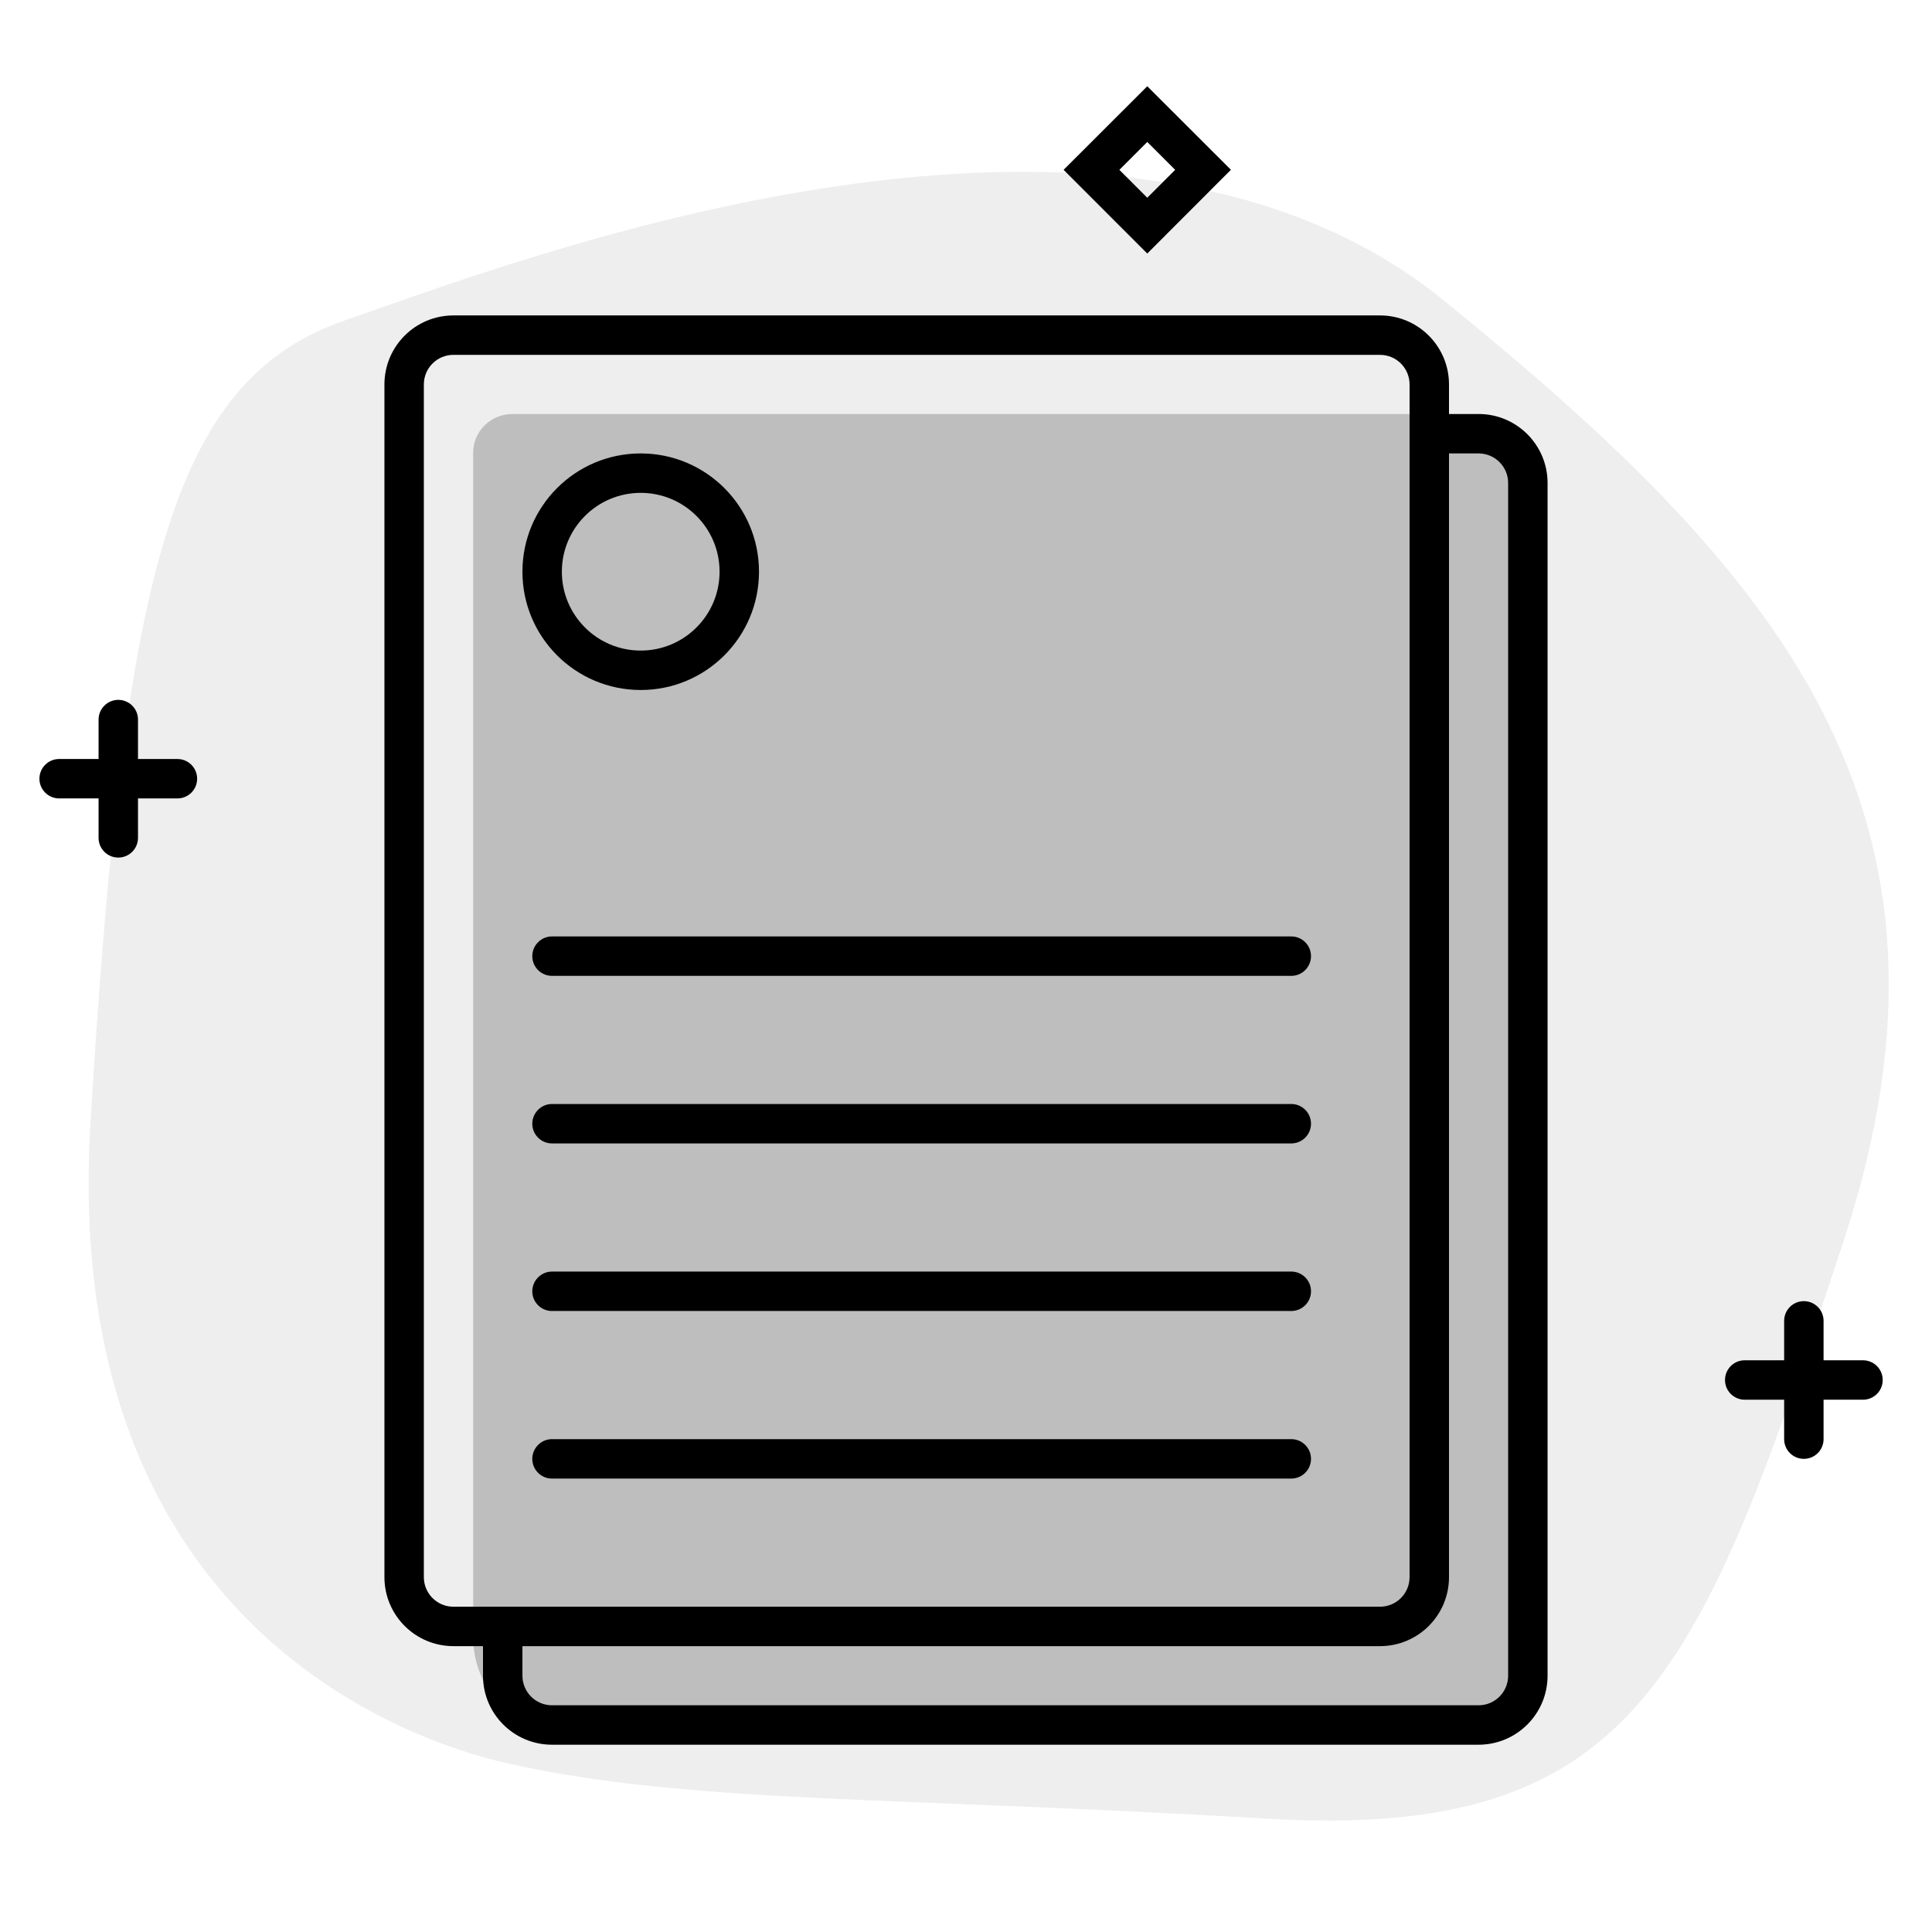
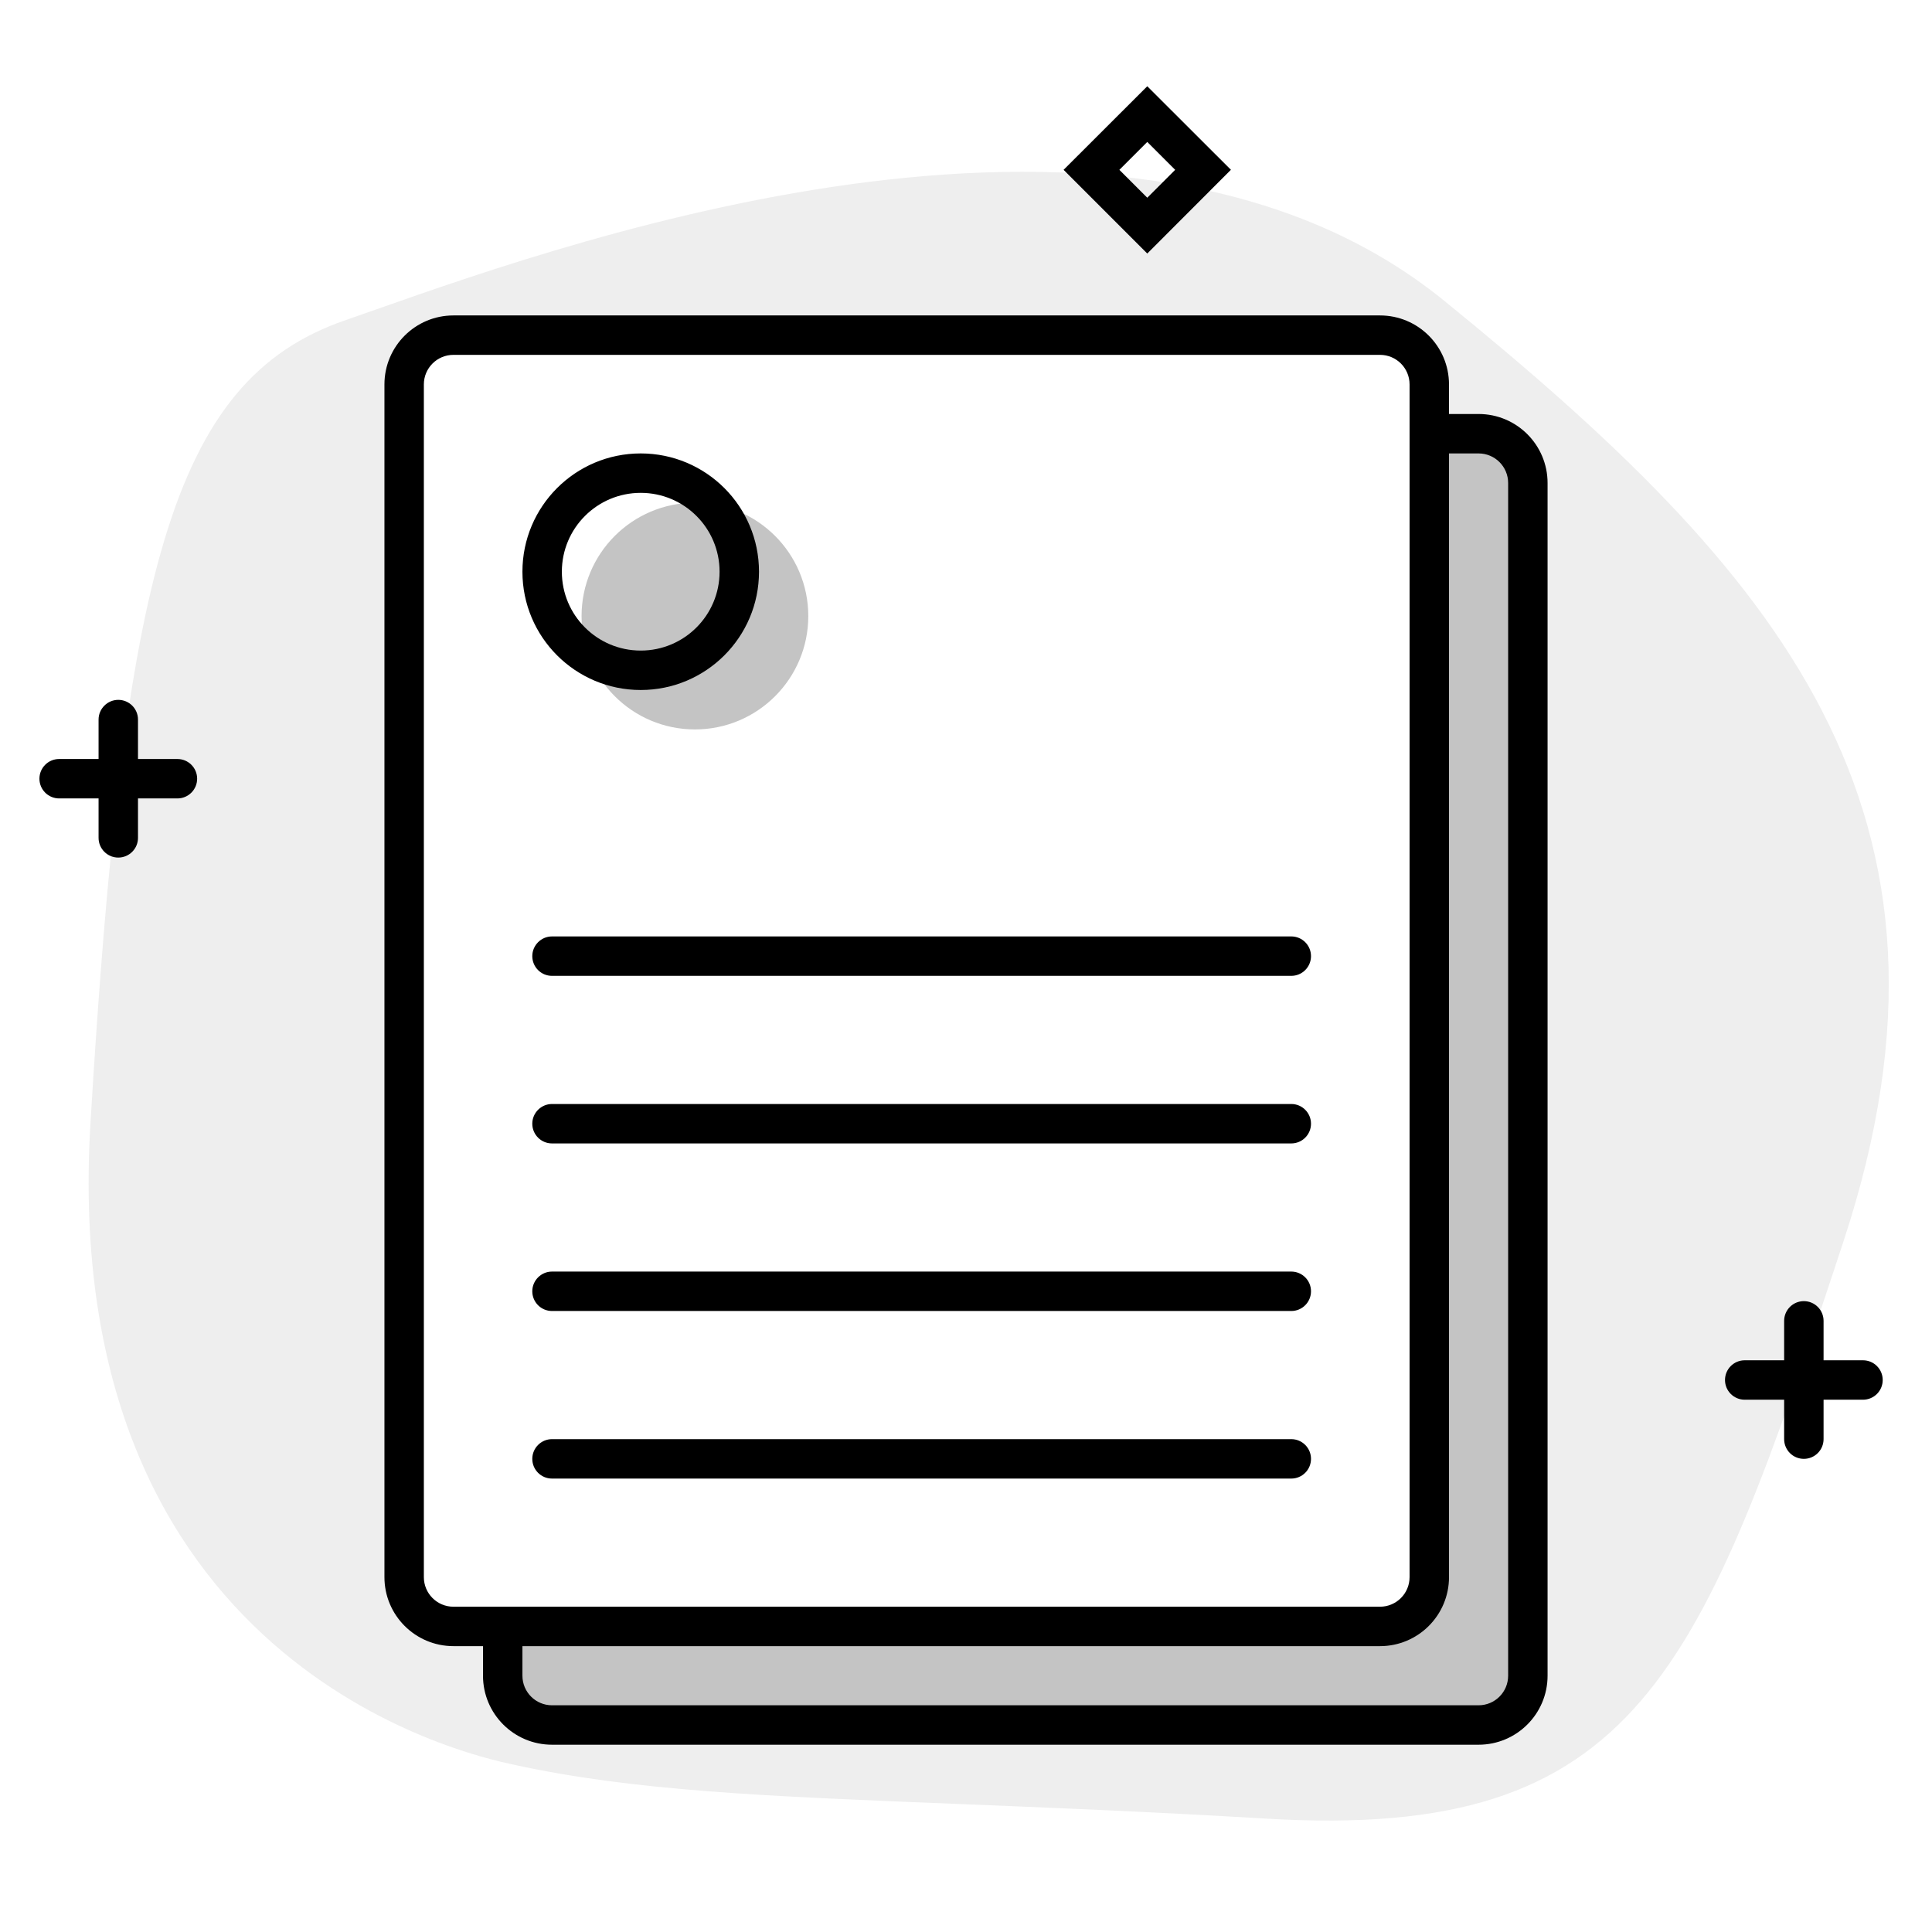
<svg aria-hidden="true" class="svg-spot spotDocumentAltXL" width="196" height="196" viewBox="0 0 196 196">
-   <path opacity=".07" d="M52 179c-3.8-.84-46.18-9.67-42.82-65.12C12.53 58.42 17.29 38.6 35 32.5c17.7-6.1 77.72-29.45 111.5-2S201.46 82.17 187 126c-14.46 43.84-20.76 60.74-58.5 58.5-37.74-2.24-58.47-1.53-76.5-5.5z" />
-   <path opacity=".2" d="M48 45.94c0-2.21 1.8-3.94 4-3.94h93.06a9.92 9.92 0 019.94 9.9v114.2c0 5.47-4.45 9.9-9.94 9.9H57.94a9.92 9.92 0 01-9.94-9.9V45.94z" />
+   <path opacity=".07" d="M51.9 178.98l.1.02c12.24 2.7 25.72 3.23 44.93 4 9.08.37 19.45.78 31.57 1.5 37.74 2.24 44.04-14.66 58.5-58.5 14.46-43.83-6.72-68.05-40.5-95.5-31.96-25.97-87.4-6.47-108.28.87L35 32.5c-17.7 6.1-22.47 25.92-25.82 81.38-3.33 55 38.34 64.14 42.72 65.1zM46 32h94a7 7 0 017 7v121a7 7 0 01-7 7H46a7 7 0 01-7-7V39a7 7 0 017-7z" />
+   <path d="M140 165a4 4 0 004-4V43.5c5.49 0 11 2.93 11 8.4v114.2c0 5.47-4.45 9.9-9.94 9.9H57.94c-5.49 0-7.44-5.53-7.44-11H140zM82 62.5a11.5 11.5 0 11-23 0 11.5 11.5 0 0123 0z" fill="#C4C4C4" />
  <path d="M124.88 17.23l-8.49-8.48-8.49 8.48 8.49 8.49 8.48-8.49zm-8.49 2.83l-2.83-2.83 2.83-2.83 2.83 2.83-2.83 2.83zM185 134a2 2 0 10-4 0v4h-4a2 2 0 100 4h4v4a2 2 0 104 0v-4h4a2 2 0 100-4h-4v-4zM12 71a2 2 0 012 2v4h4a2 2 0 110 4h-4v4a2 2 0 11-4 0v-4H6a2 2 0 110-4h4v-4c0-1.1.9-2 2-2zm53-1a12 12 0 100-24 12 12 0 000 24zm0-4a8 8 0 110-16 8 8 0 010 16zM54 97c0-1.1.9-2 2-2h75a2 2 0 110 4H56a2 2 0 01-2-2zm0 17c0-1.1.9-2 2-2h75a2 2 0 110 4H56a2 2 0 01-2-2zm0 17c0-1.1.9-2 2-2h75a2 2 0 110 4H56a2 2 0 01-2-2zm0 17c0-1.1.9-2 2-2h75a2 2 0 110 4H56a2 2 0 01-2-2zM46 32a7 7 0 00-7 7v121a7 7 0 007 7h3v3a7 7 0 007 7h94a7 7 0 007-7V49a7 7 0 00-7-7h-3v-3a7 7 0 00-7-7H46zm101 14h3a3 3 0 013 3v121a3 3 0 01-3 3H56a3 3 0 01-3-3v-3h87a7 7 0 007-7V46zM43 39a3 3 0 013-3h94a3 3 0 013 3v121a3 3 0 01-3 3H46a3 3 0 01-3-3V39z" />
</svg>
